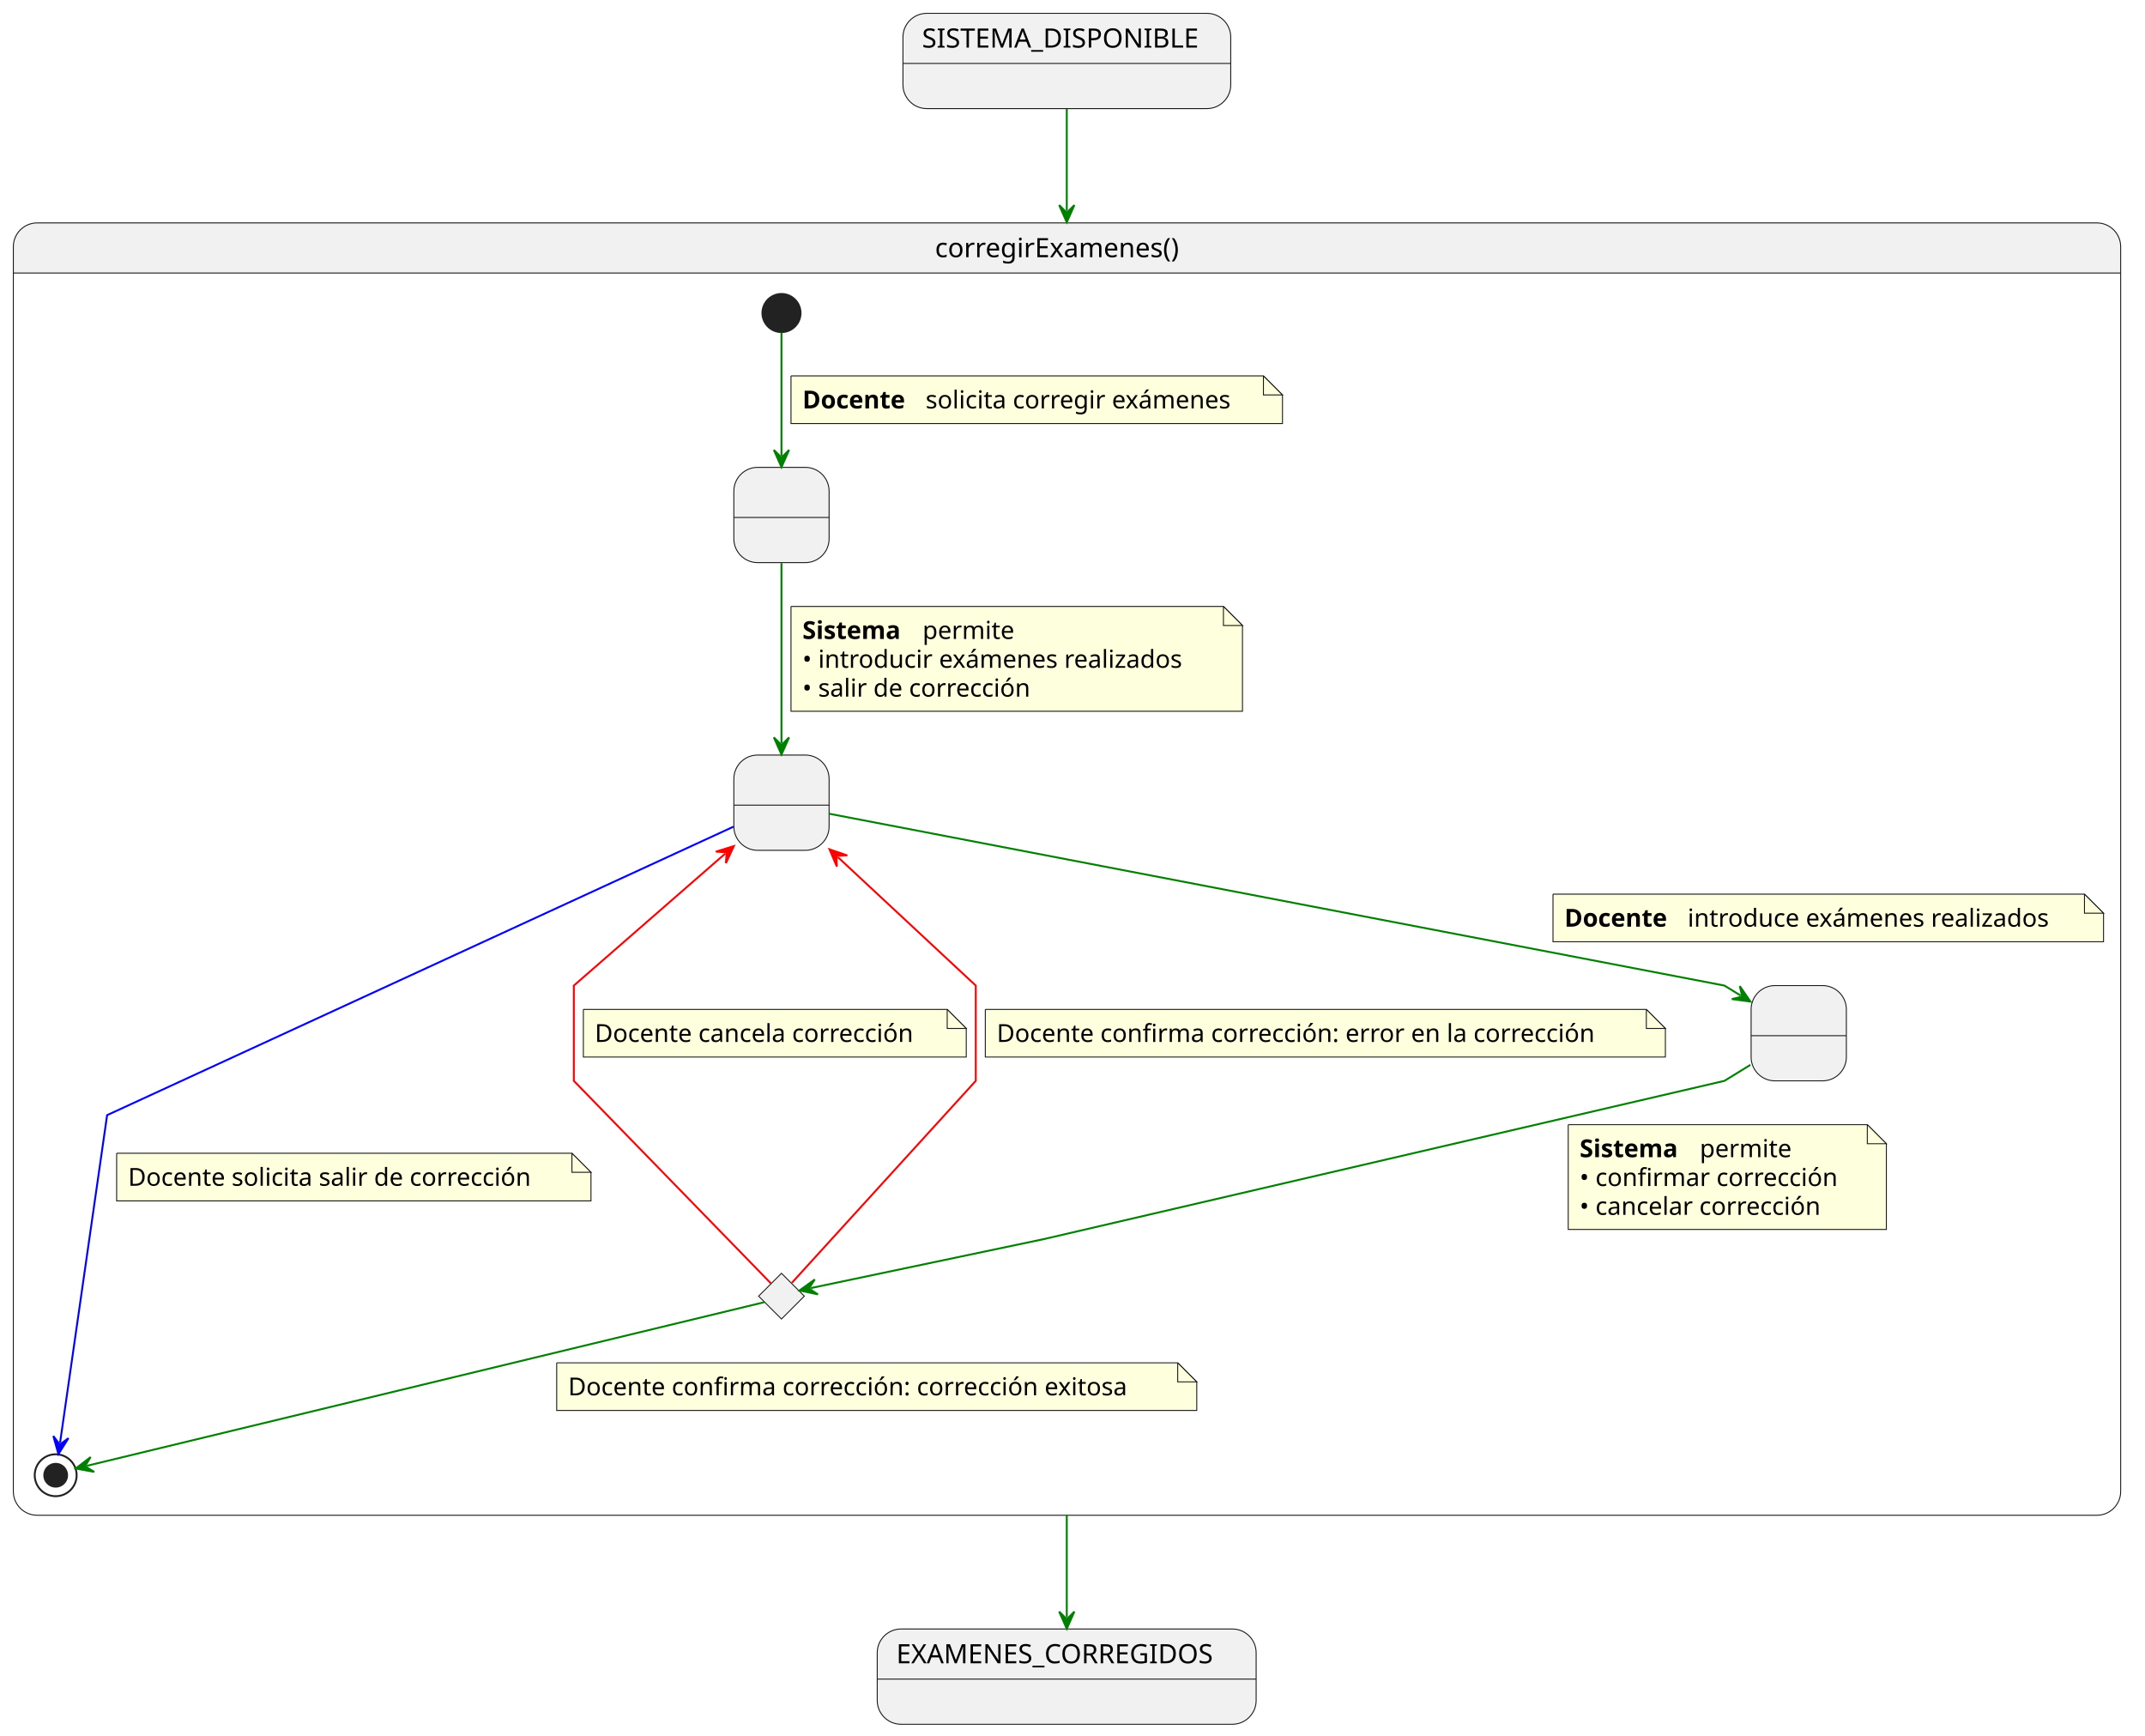
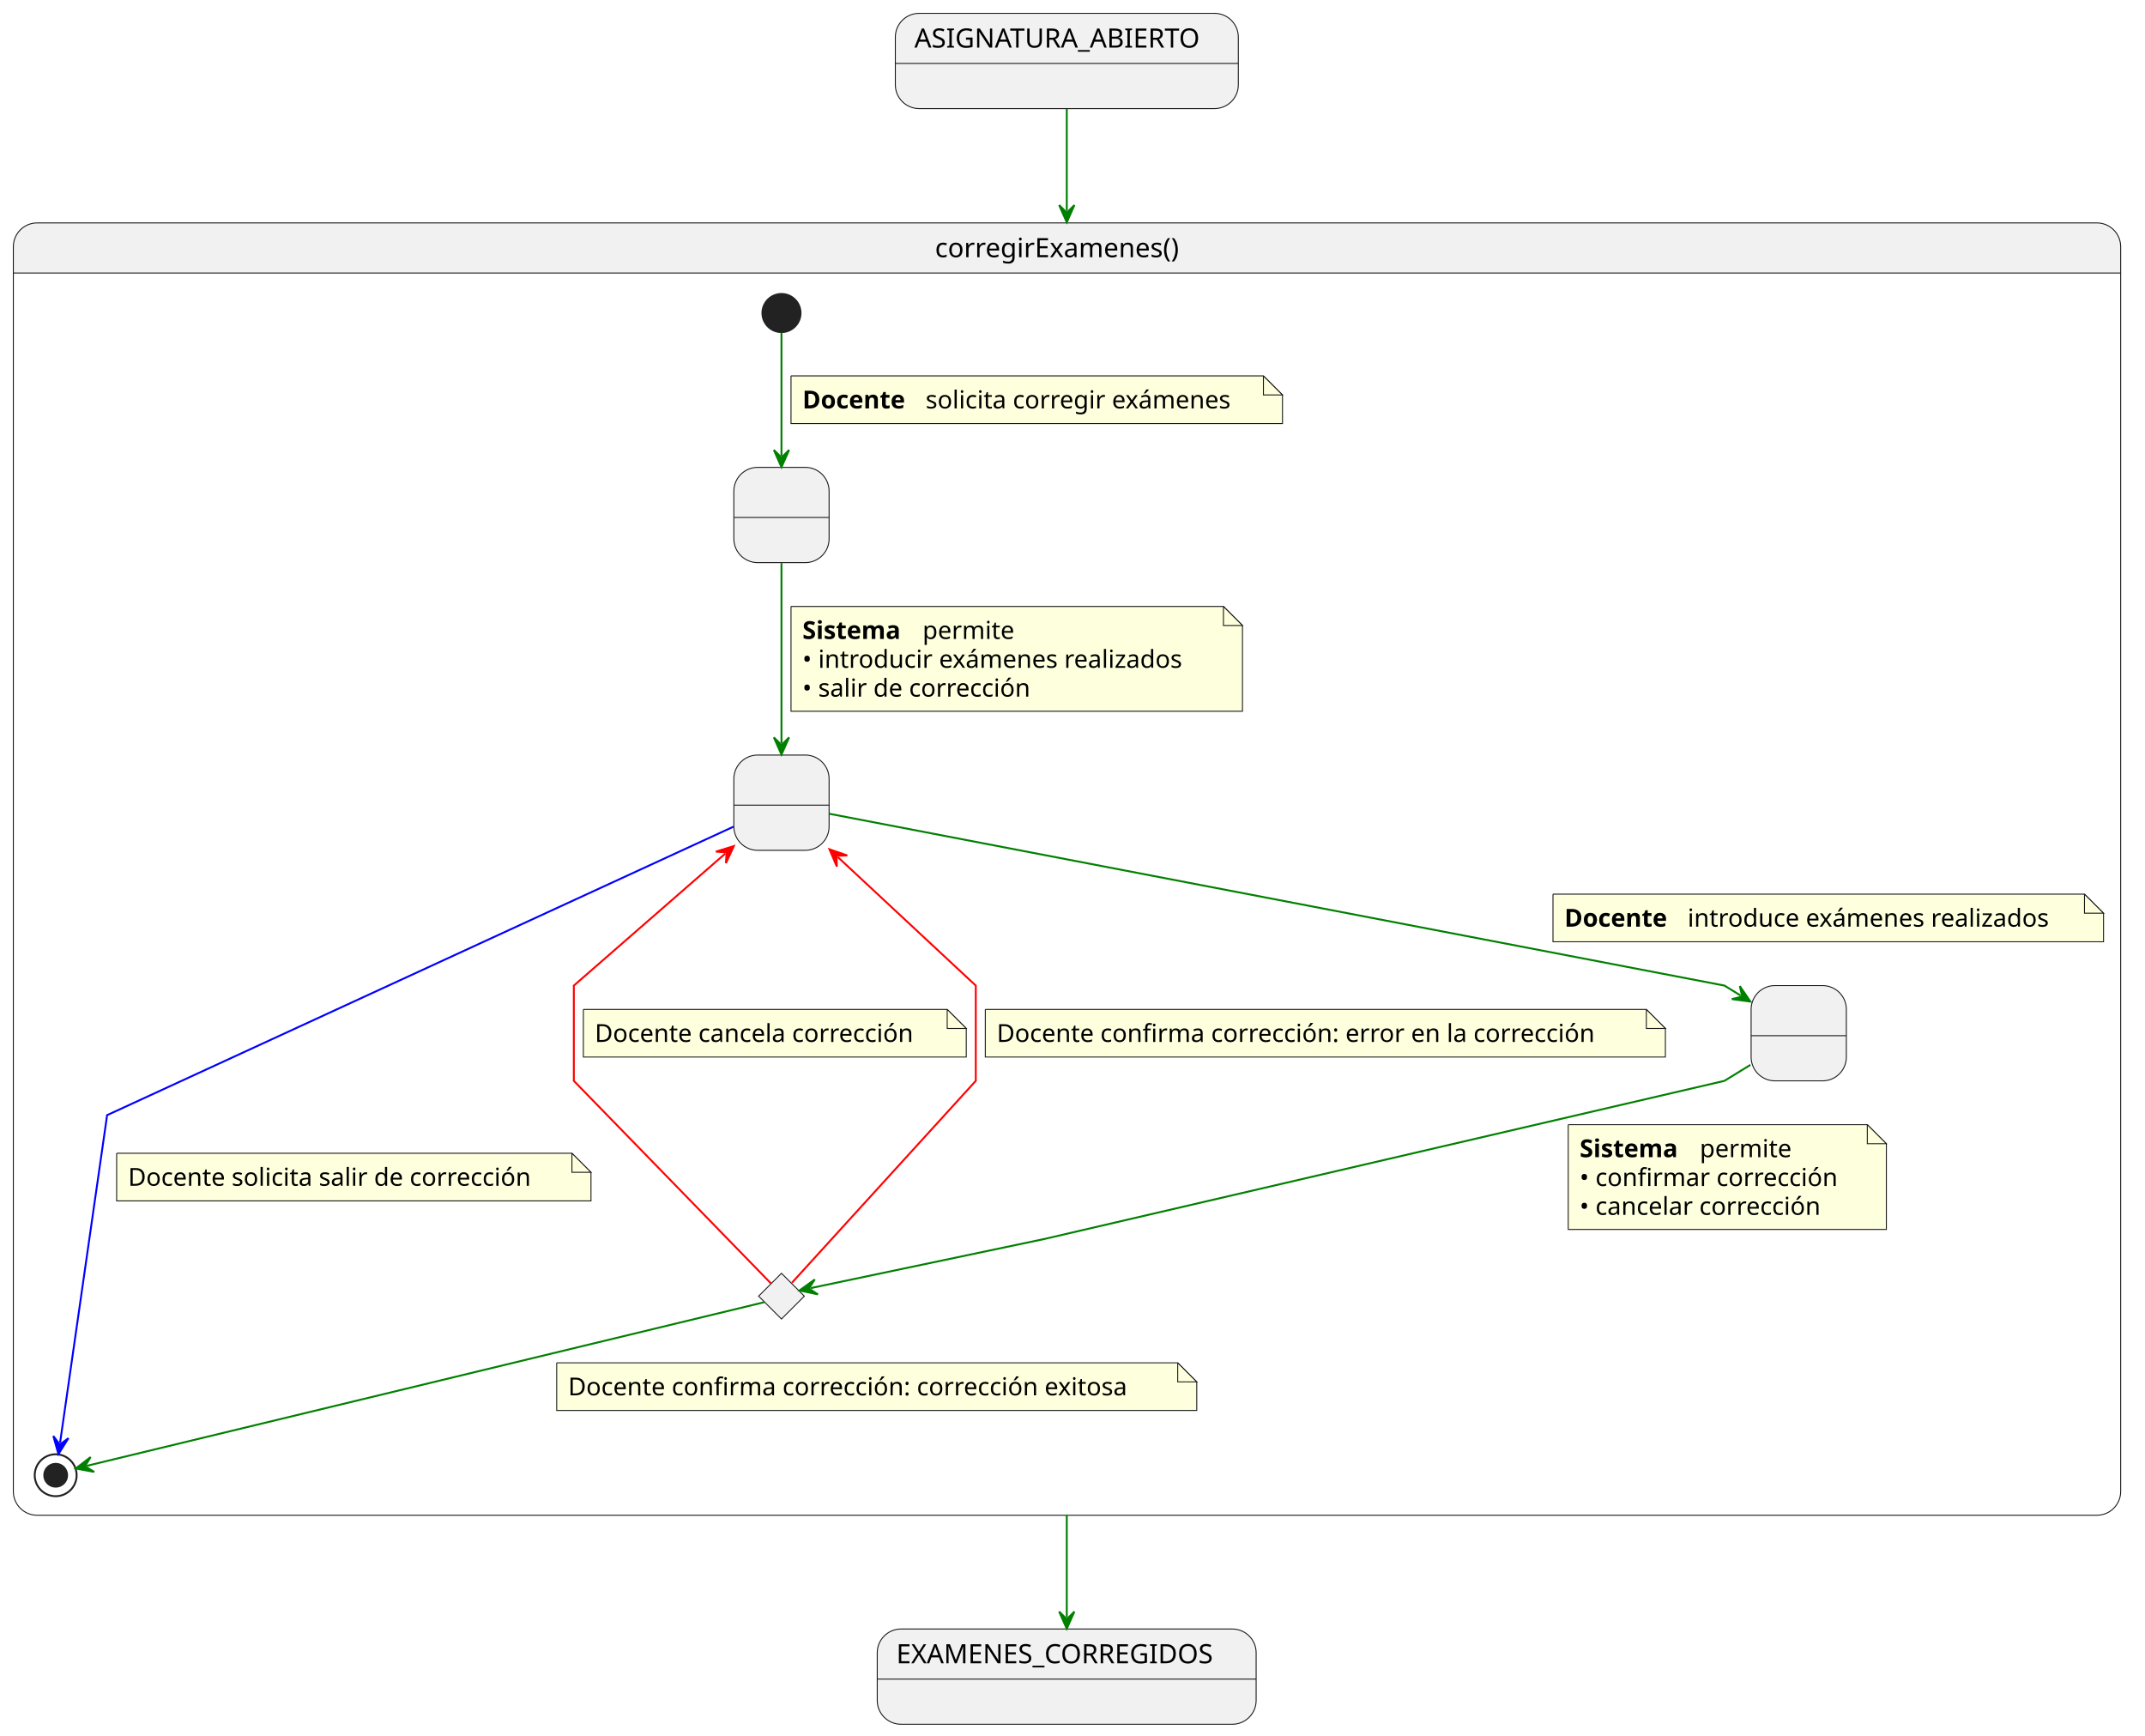
<svg xmlns="http://www.w3.org/2000/svg" contentStyleType="text/css" data-diagram-type="STATE" height="911px" preserveAspectRatio="none" style="width:1126px;height:911px;background:#FFFFFF;" version="1.1" viewBox="0 0 1126 911" width="1126px" zoomAndPan="magnify">
  <defs />
  <g>
    <path d="M19.5,117 L1100.729,117 A12.5,12.5 0 0 1 1113.229,129.5 L1113.229,143.297 L7,143.297 L7,129.5 A12.5,12.5 0 0 1 19.5,117" fill="#F1F1F1" />
    <rect fill="none" height="678.297" rx="12.5" ry="12.5" style="stroke:#181818;stroke-width:0.5;" width="1106.229" x="7" y="117" />
    <line style="stroke:#181818;stroke-width:0.5;" x1="7" x2="1113.229" y1="143.297" y2="143.297" />
    <text fill="#000000" font-family="sans-serif" font-size="14" lengthAdjust="spacing" textLength="138.585" x="490.822" y="134.995">corregirExamenes()</text>
    <g id="corregirExamenes.RequiringCorrection">
      <rect fill="#F1F1F1" height="50" rx="12.5" ry="12.5" style="stroke:#181818;stroke-width:0.5;" width="50" x="385.229" y="245.297" />
      <line style="stroke:#181818;stroke-width:0.5;" x1="385.229" x2="435.229" y1="271.594" y2="271.594" />
      <text fill="#000000" font-family="sans-serif" font-size="14" lengthAdjust="spacing" textLength="4.45" x="408.004" y="263.292"> </text>
    </g>
    <g id="corregirExamenes.ProvidingDoneExams">
      <rect fill="#F1F1F1" height="50" rx="12.5" ry="12.5" style="stroke:#181818;stroke-width:0.5;" width="50" x="385.229" y="396.297" />
      <line style="stroke:#181818;stroke-width:0.5;" x1="385.229" x2="435.229" y1="422.594" y2="422.594" />
      <text fill="#000000" font-family="sans-serif" font-size="14" lengthAdjust="spacing" textLength="4.45" x="408.004" y="414.292"> </text>
    </g>
    <g id="corregirExamenes.ProvidingConfirmation">
      <rect fill="#F1F1F1" height="50" rx="12.5" ry="12.5" style="stroke:#181818;stroke-width:0.5;" width="50" x="919.23" y="517.297" />
      <line style="stroke:#181818;stroke-width:0.5;" x1="919.23" x2="969.23" y1="543.594" y2="543.594" />
      <text fill="#000000" font-family="sans-serif" font-size="14" lengthAdjust="spacing" textLength="4.45" x="942.004" y="535.292"> </text>
    </g>
    <g class="entity" data-entity="c" data-uid="ent0006" id="entity_c">
      <polygon fill="#F1F1F1" points="410.229,668.297,422.229,680.297,410.229,692.297,398.229,680.297,410.229,668.297" style="stroke:#181818;stroke-width:0.5;" />
    </g>
    <ellipse cx="410.229" cy="164.297" fill="#222222" rx="10" ry="10" style="stroke:#222222;stroke-width:1;" />
    <ellipse cx="29.23" cy="774.297" fill="none" rx="11" ry="11" style="stroke:#222222;stroke-width:1;" />
    <ellipse cx="29.23" cy="774.297" fill="#222222" rx="6" ry="6" style="stroke:#222222;stroke-width:1;" />
    <g class="link" data-entity-1=".start.corregirExamenes" data-entity-2="RequiringCorrection" data-source-line="10" data-uid="lnk3" id="link_.start.corregirExamenes_RequiringCorrection">
      <path d="M410.229,174.527 C410.229,190.237 410.229,216.657 410.229,239.167" fill="none" id="*start*corregirExamenes-to-RequiringCorrection" style="stroke:#008000;stroke-width:1;" />
      <polygon fill="#008000" points="410.229,245.167,414.229,236.167,410.229,240.167,406.229,236.167,410.229,245.167" style="stroke:#008000;stroke-width:1;" />
      <path d="M415.229,197.297 L415.229,222.297 L673.23,222.297 L673.23,207.297 L663.23,197.297 L415.229,197.297" fill="#FEFFDD" style="stroke:#181818;stroke-width:0.5;" />
      <path d="M663.23,197.297 L663.23,207.297 L673.23,207.297 L663.23,197.297" fill="#FEFFDD" style="stroke:#181818;stroke-width:0.5;" />
      <text fill="#000000" font-family="sans-serif" font-size="13" font-weight="bold" lengthAdjust="spacing" textLength="60.531" x="421.229" y="214.364">Docente</text>
      <text fill="#000000" font-family="sans-serif" font-size="13" lengthAdjust="spacing" textLength="172.364" x="485.893" y="214.364">solicita corregir exámenes</text>
    </g>
    <g class="link" data-entity-1="RequiringCorrection" data-entity-2="ProvidingDoneExams" data-source-line="15" data-uid="lnk4" id="link_RequiringCorrection_ProvidingDoneExams">
      <path d="M410.229,295.567 C410.229,323.277 410.229,362.337 410.229,390.037" fill="none" id="RequiringCorrection-to-ProvidingDoneExams" style="stroke:#008000;stroke-width:1;" />
      <polygon fill="#008000" points="410.229,396.037,414.229,387.037,410.229,391.037,406.229,387.037,410.229,396.037" style="stroke:#008000;stroke-width:1;" />
      <path d="M415.229,318.297 L415.229,373.297 L652.23,373.297 L652.23,328.297 L642.23,318.297 L415.229,318.297" fill="#FEFFDD" style="stroke:#181818;stroke-width:0.5;" />
      <path d="M642.23,318.297 L642.23,328.297 L652.23,328.297 L642.23,318.297" fill="#FEFFDD" style="stroke:#181818;stroke-width:0.5;" />
      <text fill="#000000" font-family="sans-serif" font-size="13" font-weight="bold" lengthAdjust="spacing" textLength="58.906" x="421.229" y="335.364">Sistema</text>
      <text fill="#000000" font-family="sans-serif" font-size="13" lengthAdjust="spacing" textLength="50.965" x="484.268" y="335.364">permite</text>
      <text fill="#000000" font-family="sans-serif" font-size="13" lengthAdjust="spacing" textLength="216.538" x="421.229" y="350.497">• introducir exámenes realizados</text>
      <text fill="#000000" font-family="sans-serif" font-size="13" lengthAdjust="spacing" textLength="131.511" x="421.229" y="365.629">• salir de corrección</text>
    </g>
    <g class="link" data-entity-1="ProvidingDoneExams" data-entity-2="ProvidingConfirmation" data-source-line="22" data-uid="lnk5" id="link_ProvidingDoneExams_ProvidingConfirmation">
      <path d="M435.459,427.137 C536.33,446.497 905.23,517.297 905.23,517.297 C905.23,517.297 906.308,517.965 913.758,522.545" fill="none" id="ProvidingDoneExams-to-ProvidingConfirmation" style="stroke:#008000;stroke-width:1;" />
      <polygon fill="#008000" points="918.87,525.687,913.297,517.566,914.61,523.068,909.108,524.381,918.87,525.687" style="stroke:#008000;stroke-width:1;" />
      <path d="M815.23,469.297 L815.23,494.297 L1104.229,494.297 L1104.229,479.297 L1094.229,469.297 L815.23,469.297" fill="#FEFFDD" style="stroke:#181818;stroke-width:0.5;" />
      <path d="M1094.229,469.297 L1094.229,479.297 L1104.229,479.297 L1094.229,469.297" fill="#FEFFDD" style="stroke:#181818;stroke-width:0.5;" />
      <text fill="#000000" font-family="sans-serif" font-size="13" font-weight="bold" lengthAdjust="spacing" textLength="60.531" x="821.23" y="486.364">Docente</text>
      <text fill="#000000" font-family="sans-serif" font-size="13" lengthAdjust="spacing" textLength="203.779" x="885.893" y="486.364">introduce exámenes realizados</text>
    </g>
    <g class="link" data-entity-1="ProvidingConfirmation" data-entity-2="c" data-source-line="27" data-uid="lnk6" id="link_ProvidingConfirmation_c">
      <path d="M918.87,558.907 C911.419,563.487 905.23,567.297 905.23,567.297 C905.23,567.297 548.23,650.297 548.23,650.297 C548.23,650.297 456.761,669.511 425.591,676.071" fill="none" id="ProvidingConfirmation-to-c" style="stroke:#008000;stroke-width:1;" />
      <polygon fill="#008000" points="419.719,677.307,429.35,679.368,424.612,676.277,427.703,671.539,419.719,677.307" style="stroke:#008000;stroke-width:1;" />
      <path d="M823.23,590.297 L823.23,645.297 L990.23,645.297 L990.23,600.297 L980.23,590.297 L823.23,590.297" fill="#FEFFDD" style="stroke:#181818;stroke-width:0.5;" />
      <path d="M980.23,590.297 L980.23,600.297 L990.23,600.297 L980.23,590.297" fill="#FEFFDD" style="stroke:#181818;stroke-width:0.5;" />
      <text fill="#000000" font-family="sans-serif" font-size="13" font-weight="bold" lengthAdjust="spacing" textLength="58.906" x="829.23" y="607.364">Sistema</text>
      <text fill="#000000" font-family="sans-serif" font-size="13" lengthAdjust="spacing" textLength="50.965" x="892.268" y="607.364">permite</text>
      <text fill="#000000" font-family="sans-serif" font-size="13" lengthAdjust="spacing" textLength="146.669" x="829.23" y="622.497">• confirmar corrección</text>
      <text fill="#000000" font-family="sans-serif" font-size="13" lengthAdjust="spacing" textLength="139.242" x="829.23" y="637.629">• cancelar corrección</text>
    </g>
    <g class="link" data-entity-1="c" data-entity-2="ProvidingDoneExams" data-source-line="34" data-uid="lnk7" id="link_c_ProvidingDoneExams">
      <path d="M404.67,673.587 C382.459,650.767 301.229,567.297 301.229,567.297 C301.229,567.297 301.229,517.297 301.229,517.297 C301.229,517.297 348.517,476.079 380.697,448.029" fill="none" id="c-to-ProvidingDoneExams" style="stroke:#FF0000;stroke-width:1;" />
      <polygon fill="#FF0000" points="385.219,444.087,375.807,446.985,381.45,447.372,381.063,453.016,385.219,444.087" style="stroke:#FF0000;stroke-width:1;" />
      <path d="M306.229,529.797 L306.229,554.797 L507.229,554.797 L507.229,539.797 L497.229,529.797 L306.229,529.797" fill="#FEFFDD" style="stroke:#181818;stroke-width:0.5;" />
      <path d="M497.229,529.797 L497.229,539.797 L507.229,539.797 L497.229,529.797" fill="#FEFFDD" style="stroke:#181818;stroke-width:0.5;" />
      <text fill="#000000" font-family="sans-serif" font-size="13" lengthAdjust="spacing" textLength="180.673" x="312.229" y="546.864">Docente cancela corrección</text>
    </g>
    <g class="link" data-entity-1="c" data-entity-2="ProvidingDoneExams" data-source-line="39" data-uid="lnk8" id="link_c_ProvidingDoneExams">
      <path d="M415.709,673.277 C436.899,650.007 512.23,567.297 512.23,567.297 C512.23,567.297 512.23,517.297 512.23,517.297 C512.23,517.297 470.04,478.006 439.83,449.866" fill="none" id="c-to-ProvidingDoneExams-1" style="stroke:#FF0000;stroke-width:1;" />
      <polygon fill="#FF0000" points="435.44,445.777,439.299,454.838,439.098,449.185,444.752,448.984,435.44,445.777" style="stroke:#FF0000;stroke-width:1;" />
      <path d="M517.23,529.797 L517.23,554.797 L874.23,554.797 L874.23,539.797 L864.23,529.797 L517.23,529.797" fill="#FEFFDD" style="stroke:#181818;stroke-width:0.5;" />
      <path d="M864.23,529.797 L864.23,539.797 L874.23,539.797 L864.23,529.797" fill="#FEFFDD" style="stroke:#181818;stroke-width:0.5;" />
      <text fill="#000000" font-family="sans-serif" font-size="13" lengthAdjust="spacing" textLength="336.699" x="523.23" y="546.864">Docente confirma corrección: error en la corrección</text>
    </g>
    <g class="link" data-entity-1="c" data-entity-2=".end.corregirExamenes" data-source-line="44" data-uid="lnk10" id="link_c_.end.corregirExamenes">
      <path d="M401.19,683.477 C349.8,695.887 100.742,756.028 45.592,769.348" fill="none" id="c-to-*end*corregirExamenes" style="stroke:#008000;stroke-width:1;" />
      <polygon fill="#008000" points="39.76,770.757,49.447,772.532,44.62,769.583,47.569,764.756,39.76,770.757" style="stroke:#008000;stroke-width:1;" />
      <path d="M292.229,715.297 L292.229,740.297 L628.23,740.297 L628.23,725.297 L618.23,715.297 L292.229,715.297" fill="#FEFFDD" style="stroke:#181818;stroke-width:0.5;" />
      <path d="M618.23,715.297 L618.23,725.297 L628.23,725.297 L618.23,715.297" fill="#FEFFDD" style="stroke:#181818;stroke-width:0.5;" />
      <text fill="#000000" font-family="sans-serif" font-size="13" lengthAdjust="spacing" textLength="315.726" x="298.229" y="732.364">Docente confirma corrección: corrección exitosa</text>
    </g>
    <g class="link" data-entity-1="ProvidingDoneExams" data-entity-2=".end.corregirExamenes" data-source-line="49" data-uid="lnk11" id="link_ProvidingDoneExams_.end.corregirExamenes">
      <path d="M385.05,433.887 C304.18,471.127 56.23,585.297 56.23,585.297 C56.23,585.297 37.143,718.198 31.533,757.248" fill="none" id="ProvidingDoneExams-to-*end*corregirExamenes" style="stroke:#0000FF;stroke-width:1;" />
      <polygon fill="#0000FF" points="30.68,763.187,35.919,754.847,31.39,758.238,28,753.71,30.68,763.187" style="stroke:#0000FF;stroke-width:1;" />
      <path d="M61.23,605.297 L61.23,630.297 L310.229,630.297 L310.229,615.297 L300.229,605.297 L61.23,605.297" fill="#FEFFDD" style="stroke:#181818;stroke-width:0.5;" />
      <path d="M300.229,605.297 L300.229,615.297 L310.229,615.297 L300.229,605.297" fill="#FEFFDD" style="stroke:#181818;stroke-width:0.5;" />
      <text fill="#000000" font-family="sans-serif" font-size="13" lengthAdjust="spacing" textLength="228.192" x="67.23" y="622.364">Docente solicita salir de corrección</text>
    </g>
-     <g id="SISTEMA_DISPONIBLE">
-       <rect fill="#F1F1F1" height="50" rx="12.5" ry="12.5" style="stroke:#181818;stroke-width:0.5;" width="172.065" x="474" y="7" />
-       <line style="stroke:#181818;stroke-width:0.5;" x1="474" x2="646.065" y1="33.297" y2="33.297" />
-       <text fill="#000000" font-family="sans-serif" font-size="14" lengthAdjust="spacing" textLength="152.065" x="484" y="24.995">SISTEMA_DISPONIBLE</text>
+     <g id="ASIGNATURA_ABIERTO">
+       <rect fill="#F1F1F1" height="50" rx="12.5" ry="12.5" style="stroke:#181818;stroke-width:0.5;" width="180.05" x="470" y="7" />
+       <line style="stroke:#181818;stroke-width:0.5;" x1="470" x2="650.05" y1="33.297" y2="33.297" />
+       <text fill="#000000" font-family="sans-serif" font-size="14" lengthAdjust="spacing" textLength="160.05" x="480" y="24.995">ASIGNATURA_ABIERTO</text>
    </g>
    <g id="EXAMENES_CORREGIDOS">
      <rect fill="#F1F1F1" height="50" rx="12.5" ry="12.5" style="stroke:#181818;stroke-width:0.5;" width="198.903" x="460.5" y="855" />
      <line style="stroke:#181818;stroke-width:0.5;" x1="460.5" x2="659.403" y1="881.297" y2="881.297" />
      <text fill="#000000" font-family="sans-serif" font-size="14" lengthAdjust="spacing" textLength="178.903" x="470.5" y="872.995">EXAMENES_CORREGIDOS</text>
    </g>
-     <g class="link" data-entity-1="SISTEMA_DISPONIBLE" data-entity-2="corregirExamenes" data-source-line="55" data-uid="lnk13" id="link_SISTEMA_DISPONIBLE_corregirExamenes">
-       <path d="M560,57.2 C560,71.92 560,86.51 560,110.65" fill="none" id="SISTEMA_DISPONIBLE-to-corregirExamenes" style="stroke:#008000;stroke-width:1;" />
+     <g class="link" data-entity-1="ASIGNATURA_ABIERTO" data-entity-2="corregirExamenes" data-source-line="55" data-uid="lnk13" id="link_ASIGNATURA_ABIERTO_corregirExamenes">
+       <path d="M560,57.2 C560,71.92 560,86.51 560,110.65" fill="none" id="ASIGNATURA_ABIERTO-to-corregirExamenes" style="stroke:#008000;stroke-width:1;" />
      <polygon fill="#008000" points="560,116.65,564,107.65,560,111.65,556,107.65,560,116.65" style="stroke:#008000;stroke-width:1;" />
    </g>
    <g class="link" data-entity-1="corregirExamenes" data-entity-2="EXAMENES_CORREGIDOS" data-source-line="57" data-uid="lnk15" id="link_corregirExamenes_EXAMENES_CORREGIDOS">
      <path d="M560,795.12 C560,819.4 560,834.1 560,848.86" fill="none" id="corregirExamenes-to-EXAMENES_CORREGIDOS" style="stroke:#008000;stroke-width:1;" />
      <polygon fill="#008000" points="560,854.86,564,845.86,560,849.86,556,845.86,560,854.86" style="stroke:#008000;stroke-width:1;" />
    </g>
  </g>
</svg>
